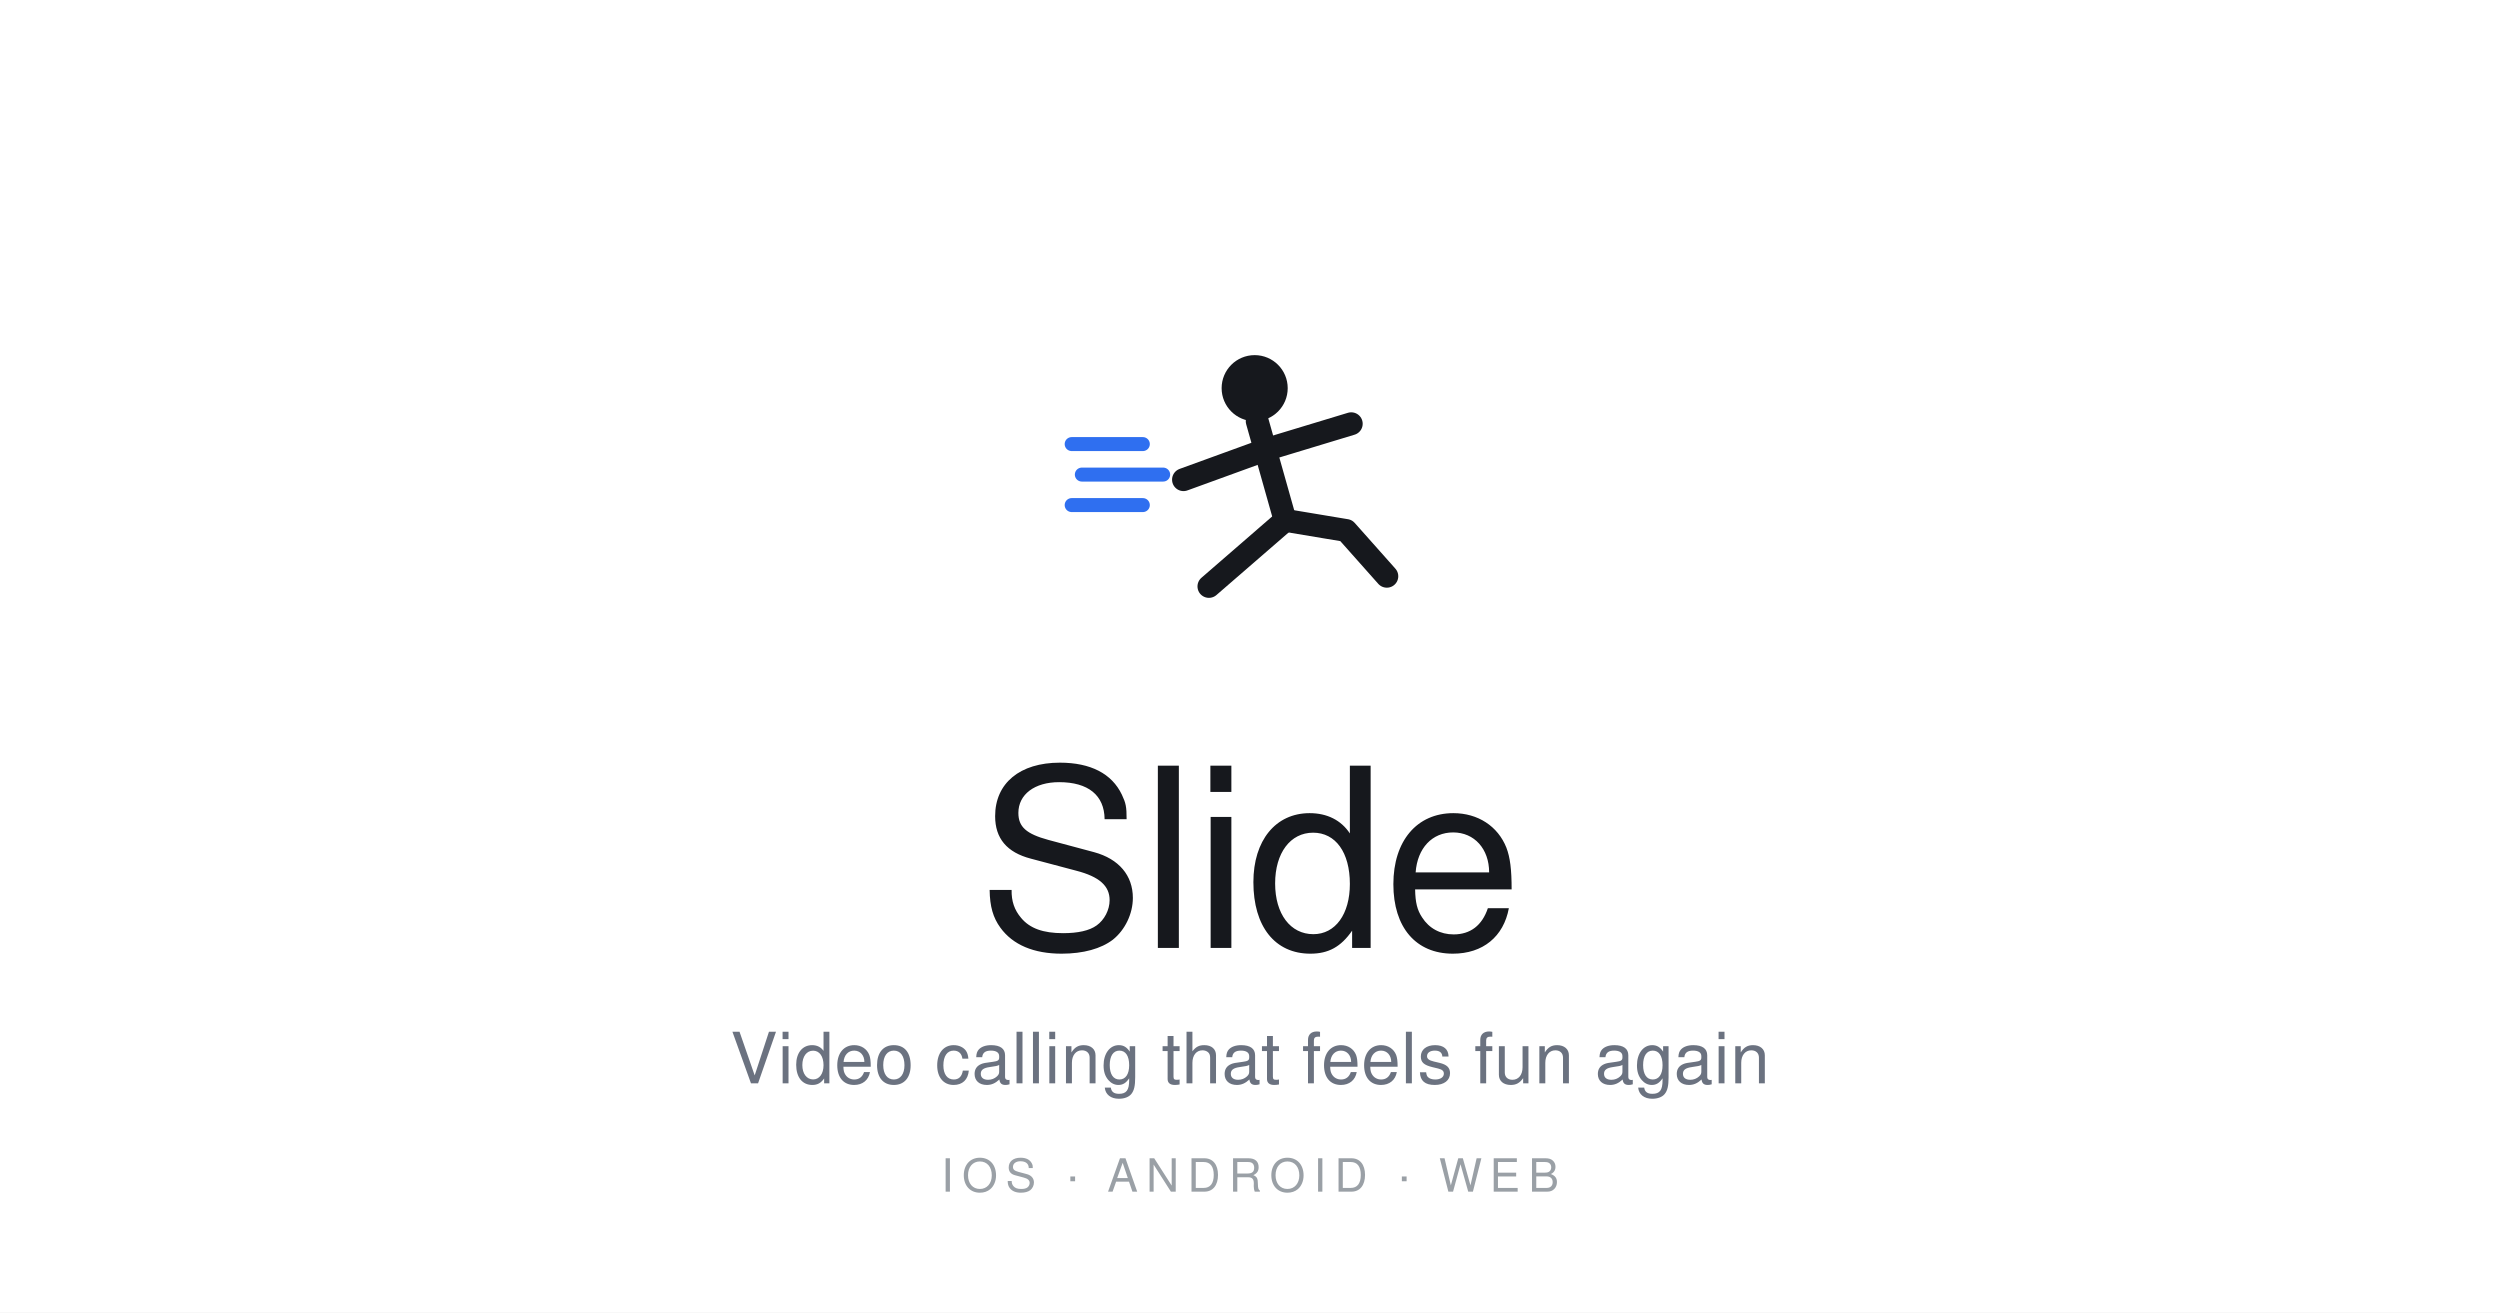
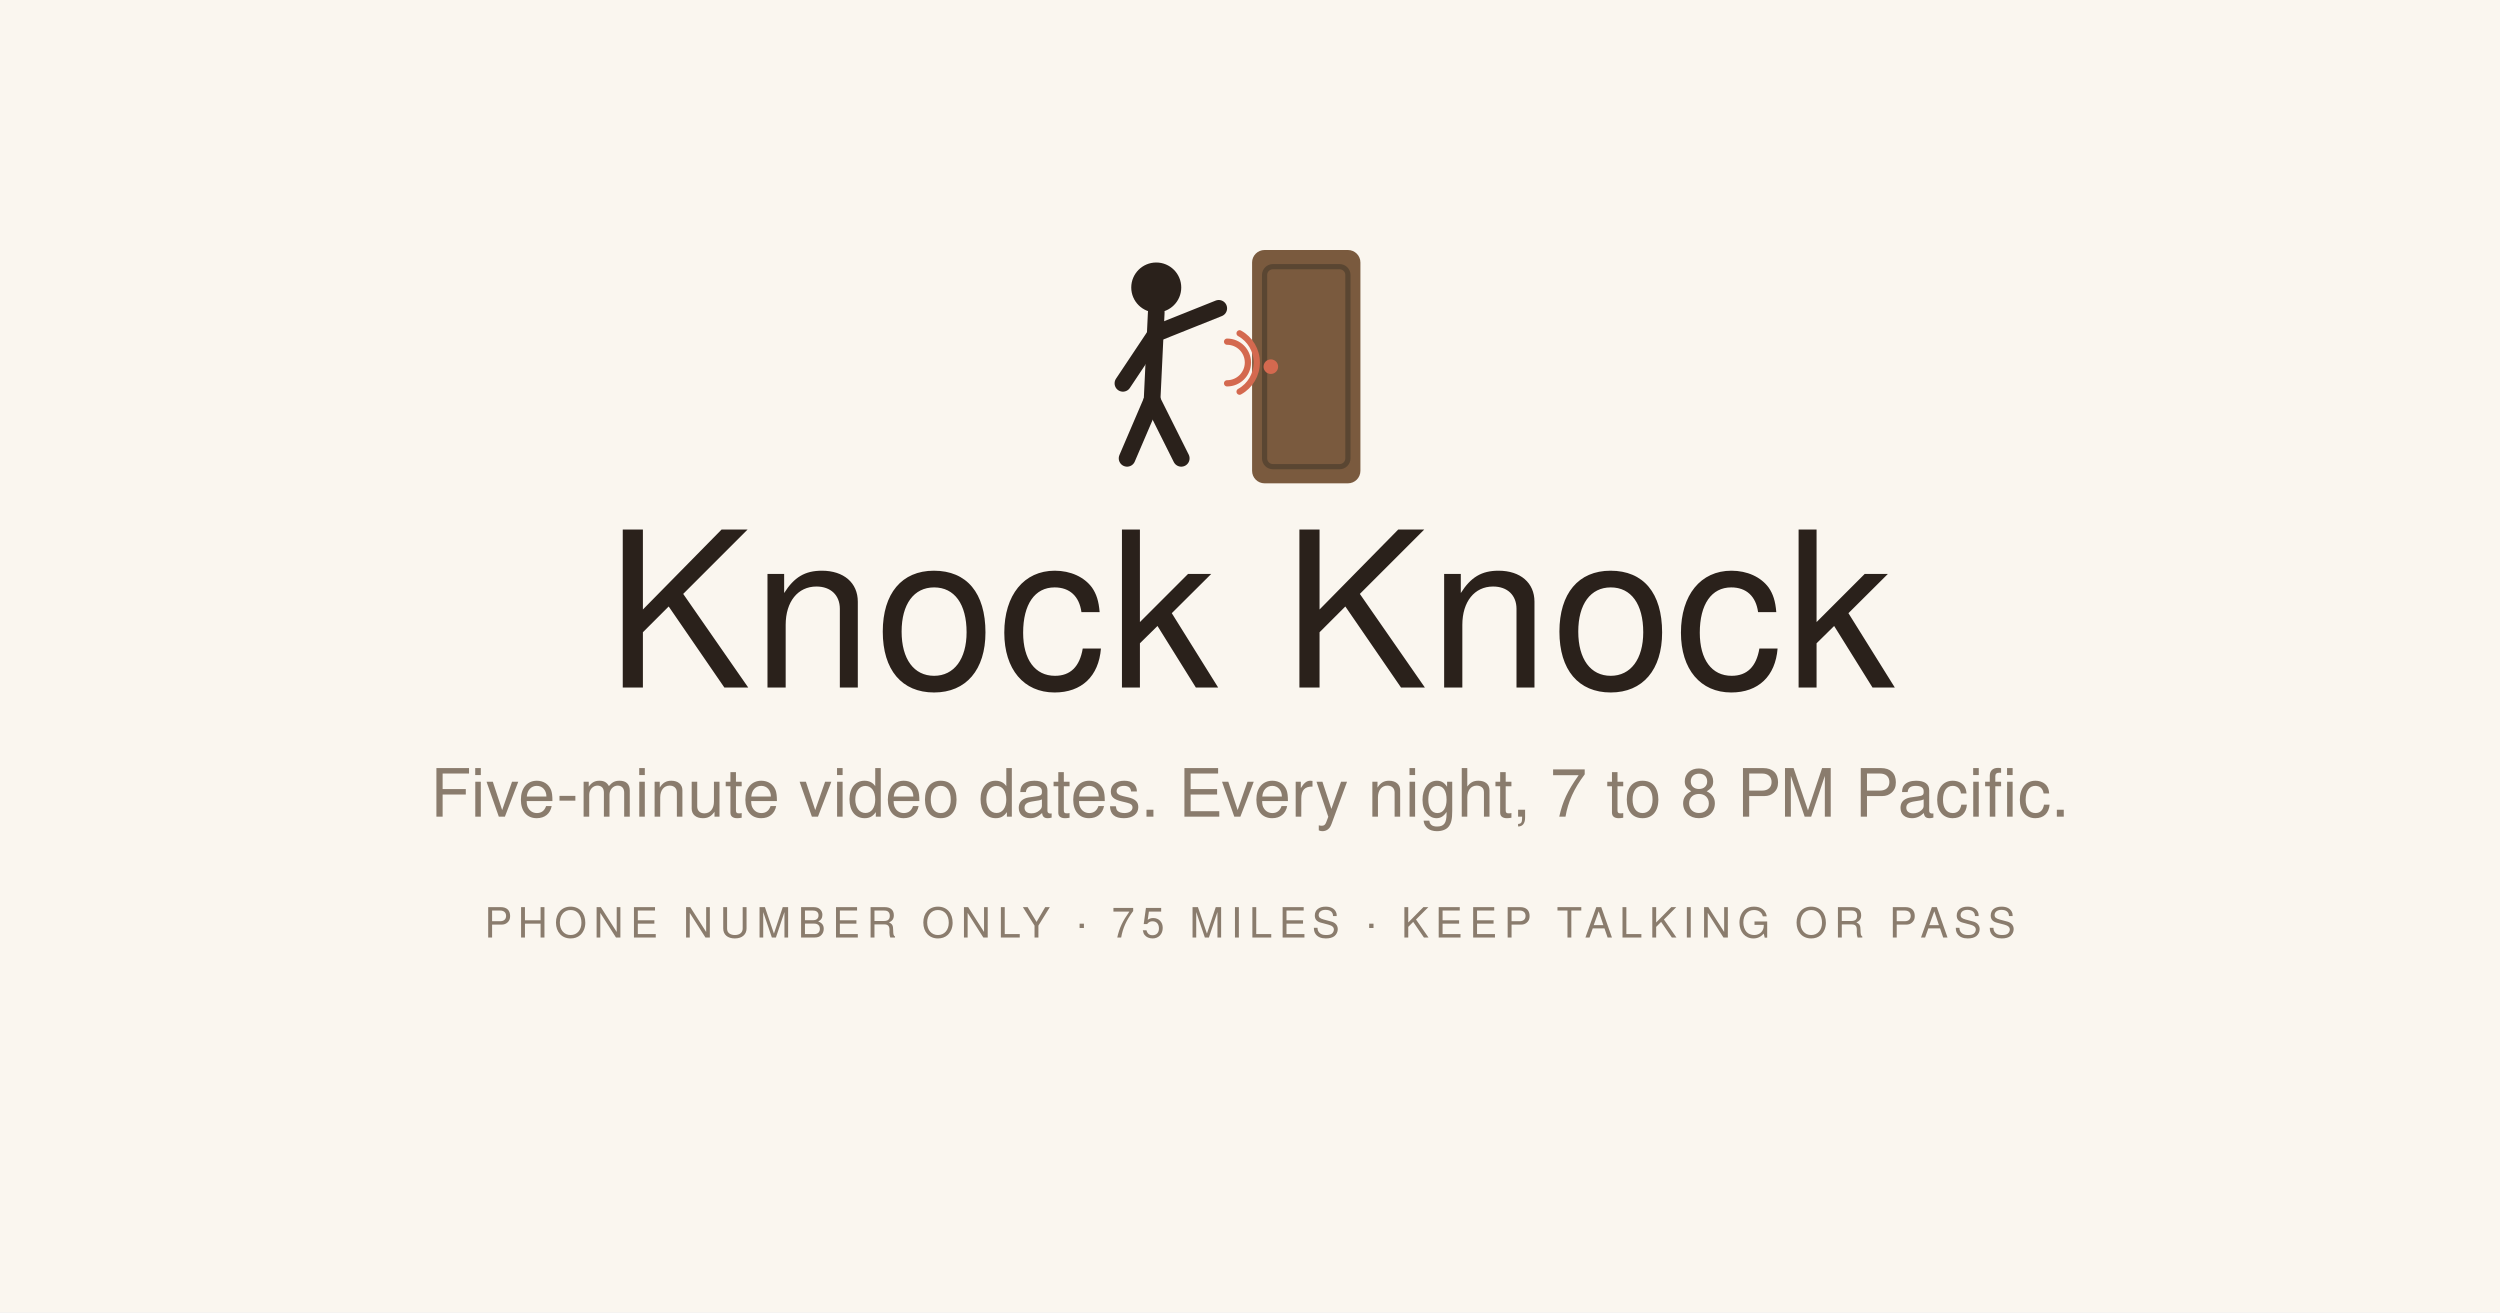
- <svg xmlns="http://www.w3.org/2000/svg" viewBox="0 0 1200 630" width="1200" height="630" role="img" aria-label="Slide: video calling that feels fun again">
-   <rect width="1200" height="630" fill="#FFFFFF" />
-   <g transform="translate(490,118) scale(1.22)">
-     <g stroke="#2F6FF0" stroke-width="5.5" stroke-linecap="round">
-       <line x1="20" y1="78" x2="48" y2="78" />
-       <line x1="24" y1="90" x2="56" y2="90" />
-       <line x1="20" y1="102" x2="48" y2="102" />
+ <svg xmlns="http://www.w3.org/2000/svg" viewBox="0 0 1200 630" width="1200" height="630" role="img" aria-label="Knock Knock - 5 Minute Dates: five-minute video dates, every night, 7 to 8 PM Pacific">
+   <rect width="1200" height="630" fill="#FAF6EF" />
+   <g transform="translate(497,120)">
+     <rect x="104" y="0" width="52" height="112" rx="6" fill="#7A5A3E" />
+     <rect x="110" y="8" width="40" height="96" rx="4" fill="none" stroke="#5A4632" stroke-width="2.5" />
+     <circle cx="113" cy="56" r="3.5" fill="#D4694F" />
+     <g fill="none" stroke="#D4694F" stroke-width="3" stroke-linecap="round">
+       <path d="M92 44 a10 10 0 0 1 0 20" />
+       <path d="M98 40 a16 16 0 0 1 0 28" />
    </g>
-     <g fill="none" stroke="#16181D" stroke-width="9" stroke-linecap="round" stroke-linejoin="round">
-       <circle cx="92" cy="56" r="13" fill="#16181D" stroke="none" />
-       <line x1="93" y1="69" x2="104" y2="108" />
-       <polyline points="104,108 128,112 144,130" />
-       <line x1="104" y1="108" x2="74" y2="134" />
-       <line x1="97" y1="80" x2="130" y2="70" />
-       <line x1="97" y1="80" x2="64" y2="92" />
+     <g fill="none" stroke="#2A211B" stroke-width="8" stroke-linecap="round" stroke-linejoin="round">
+       <circle cx="58" cy="18" r="12" fill="#2A211B" stroke="none" />
+       <line x1="58" y1="30" x2="56" y2="72" />
+       <line x1="56" y1="72" x2="44" y2="100" />
+       <line x1="56" y1="72" x2="70" y2="100" />
+       <line x1="58" y1="40" x2="42" y2="64" />
+       <line x1="58" y1="40" x2="88" y2="28" />
    </g>
  </g>
-   <text x="600" y="455" font-family="Helvetica Neue, Helvetica, Arial, sans-serif" font-size="120" font-weight="300" letter-spacing="-0.01em" text-anchor="middle" fill="#16181D">Slide</text>
-   <text x="600" y="520" font-family="Helvetica Neue, Helvetica, Arial, sans-serif" font-size="34" font-weight="300" letter-spacing="0.01em" text-anchor="middle" fill="#6B7280">Video calling that feels fun again</text>
-   <text x="600" y="572" font-family="Helvetica Neue, Helvetica, Arial, sans-serif" font-size="22" font-weight="400" letter-spacing="0.18em" text-anchor="middle" fill="#9AA0A6">IOS · ANDROID · WEB</text>
+   <text x="600" y="330" font-family="Helvetica Neue, Helvetica, Arial, sans-serif" font-size="104" font-weight="300" letter-spacing="0.01em" text-anchor="middle" fill="#2A211B">Knock Knock</text>
+   <text x="600" y="392" font-family="Helvetica Neue, Helvetica, Arial, sans-serif" font-size="32" font-weight="300" letter-spacing="0.005em" text-anchor="middle" fill="#8A7C6D">Five-minute video dates. Every night, 7 to 8 PM Pacific.</text>
+   <text x="600" y="450" font-family="Helvetica Neue, Helvetica, Arial, sans-serif" font-size="20" font-weight="400" letter-spacing="0.16em" text-anchor="middle" fill="#8A7C6D">PHONE NUMBER ONLY · 75 MILES · KEEP TALKING OR PASS</text>
</svg>
